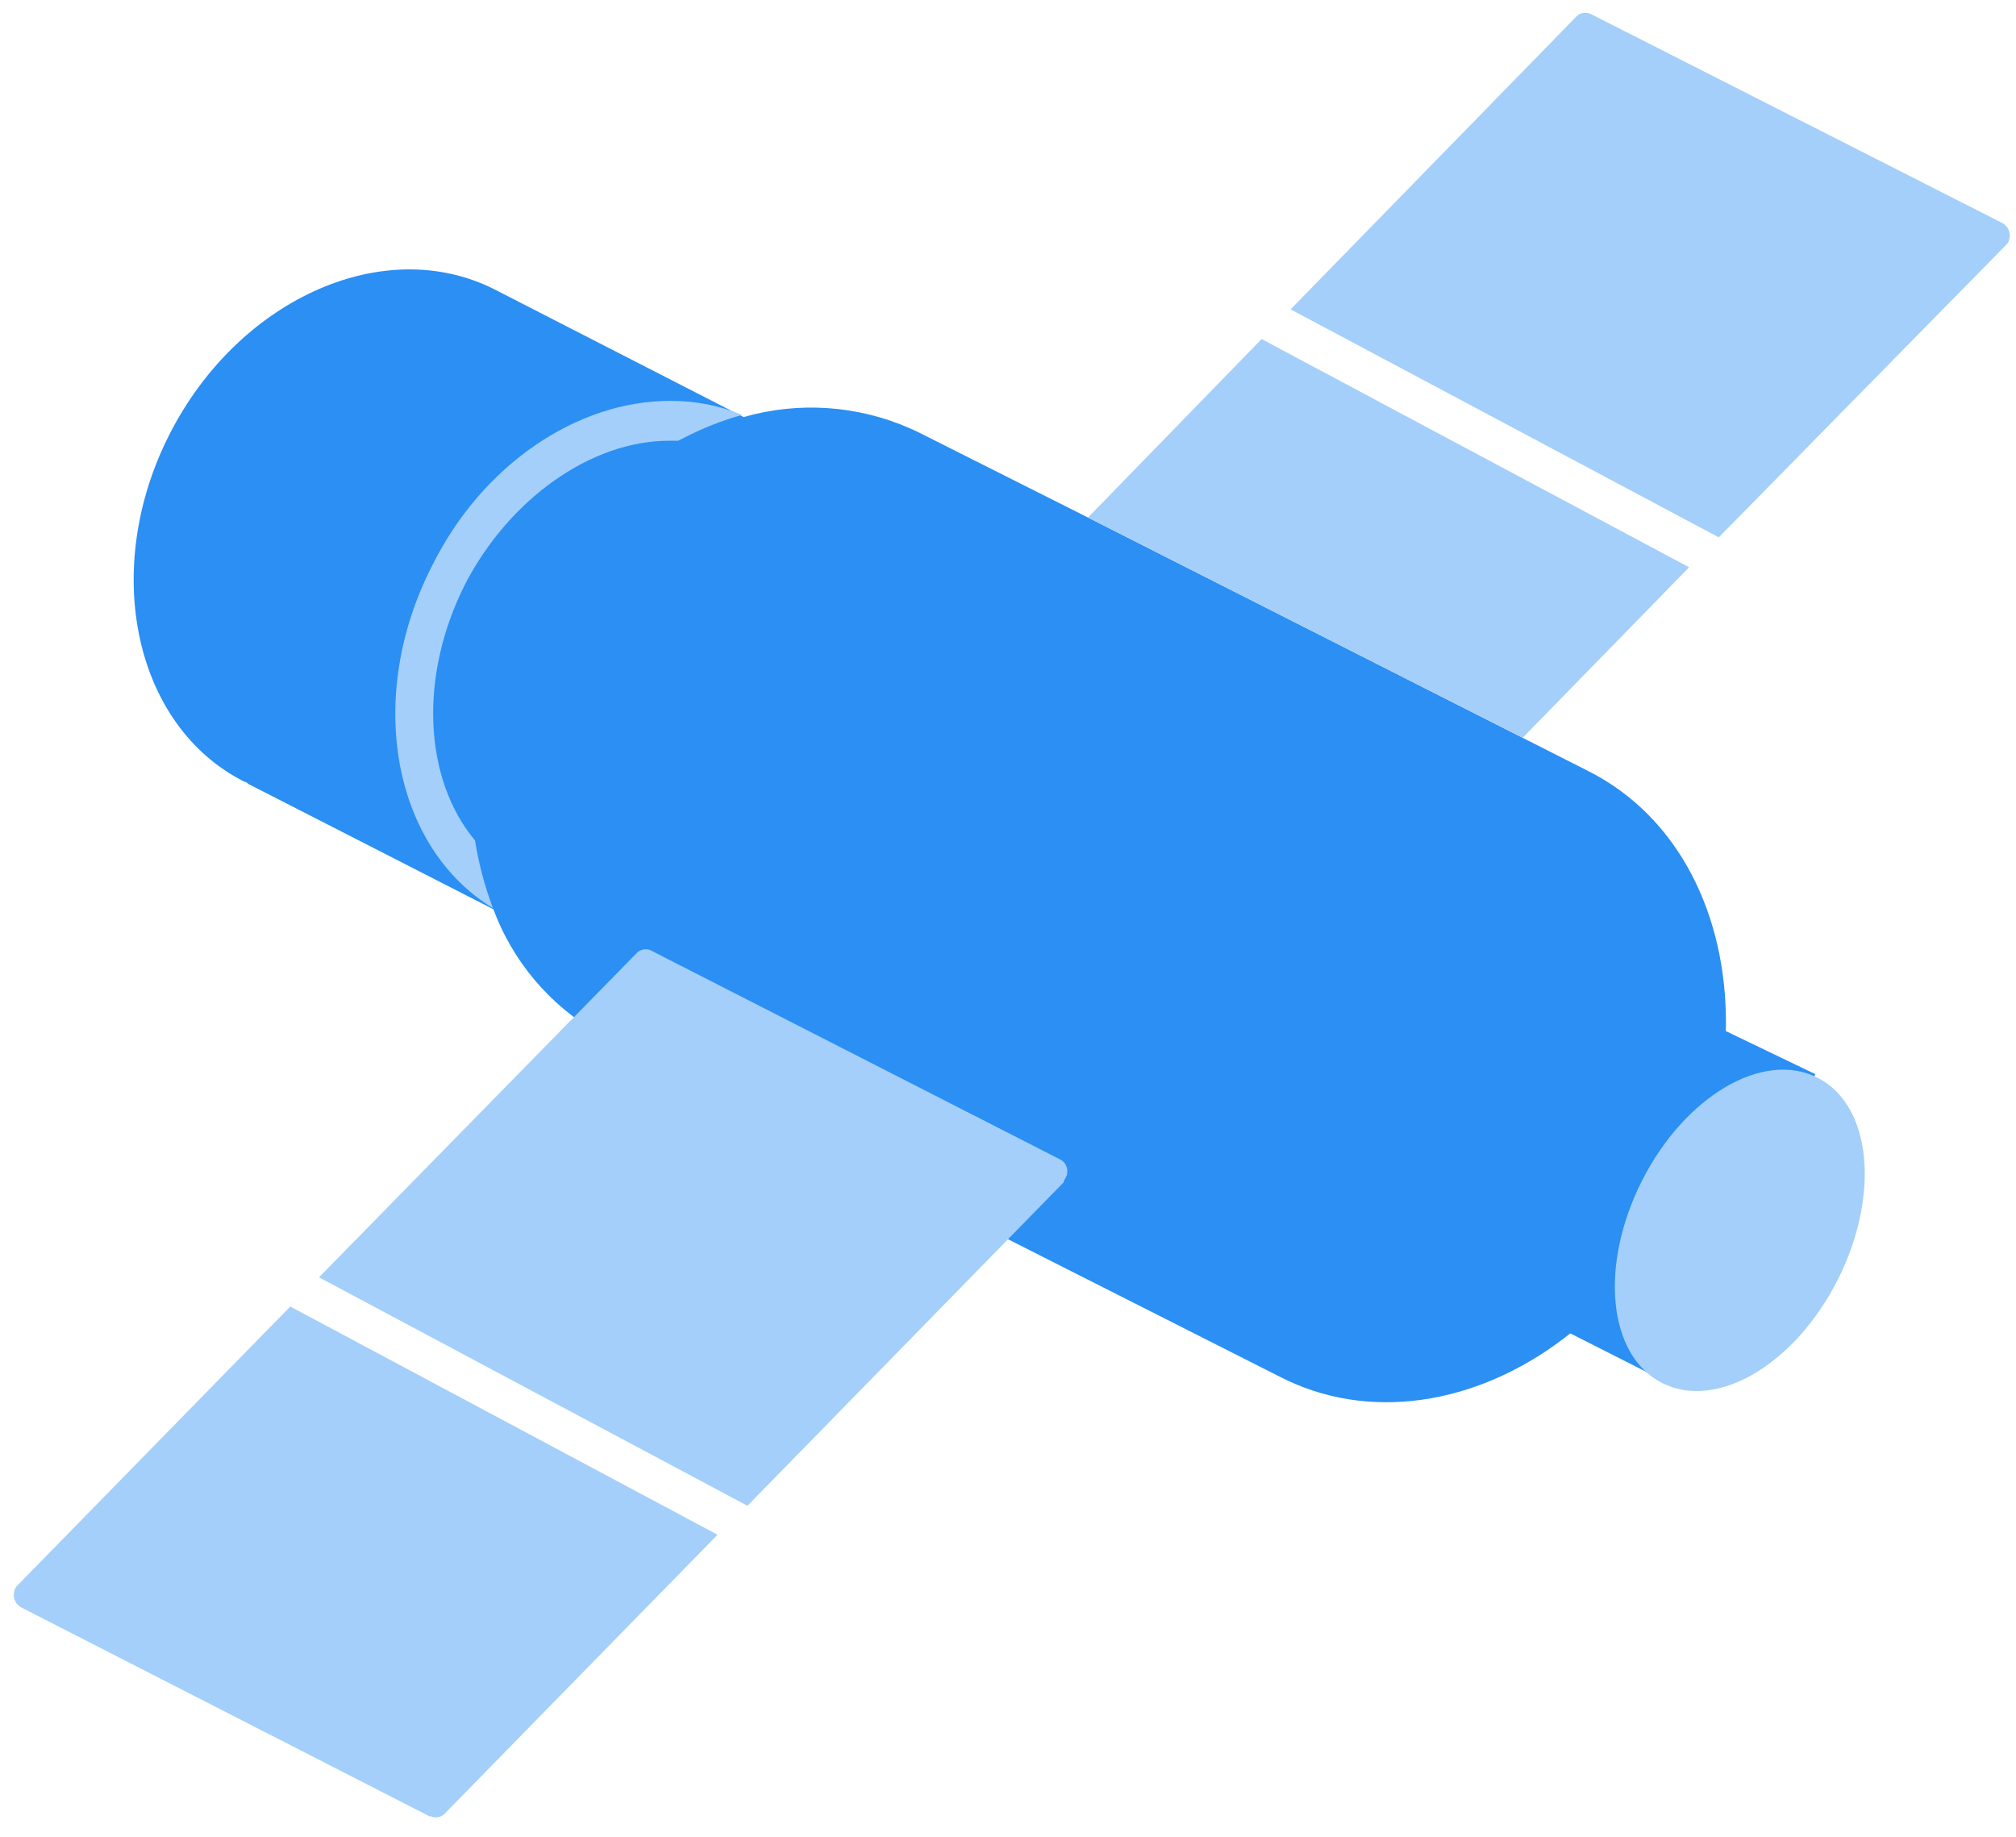
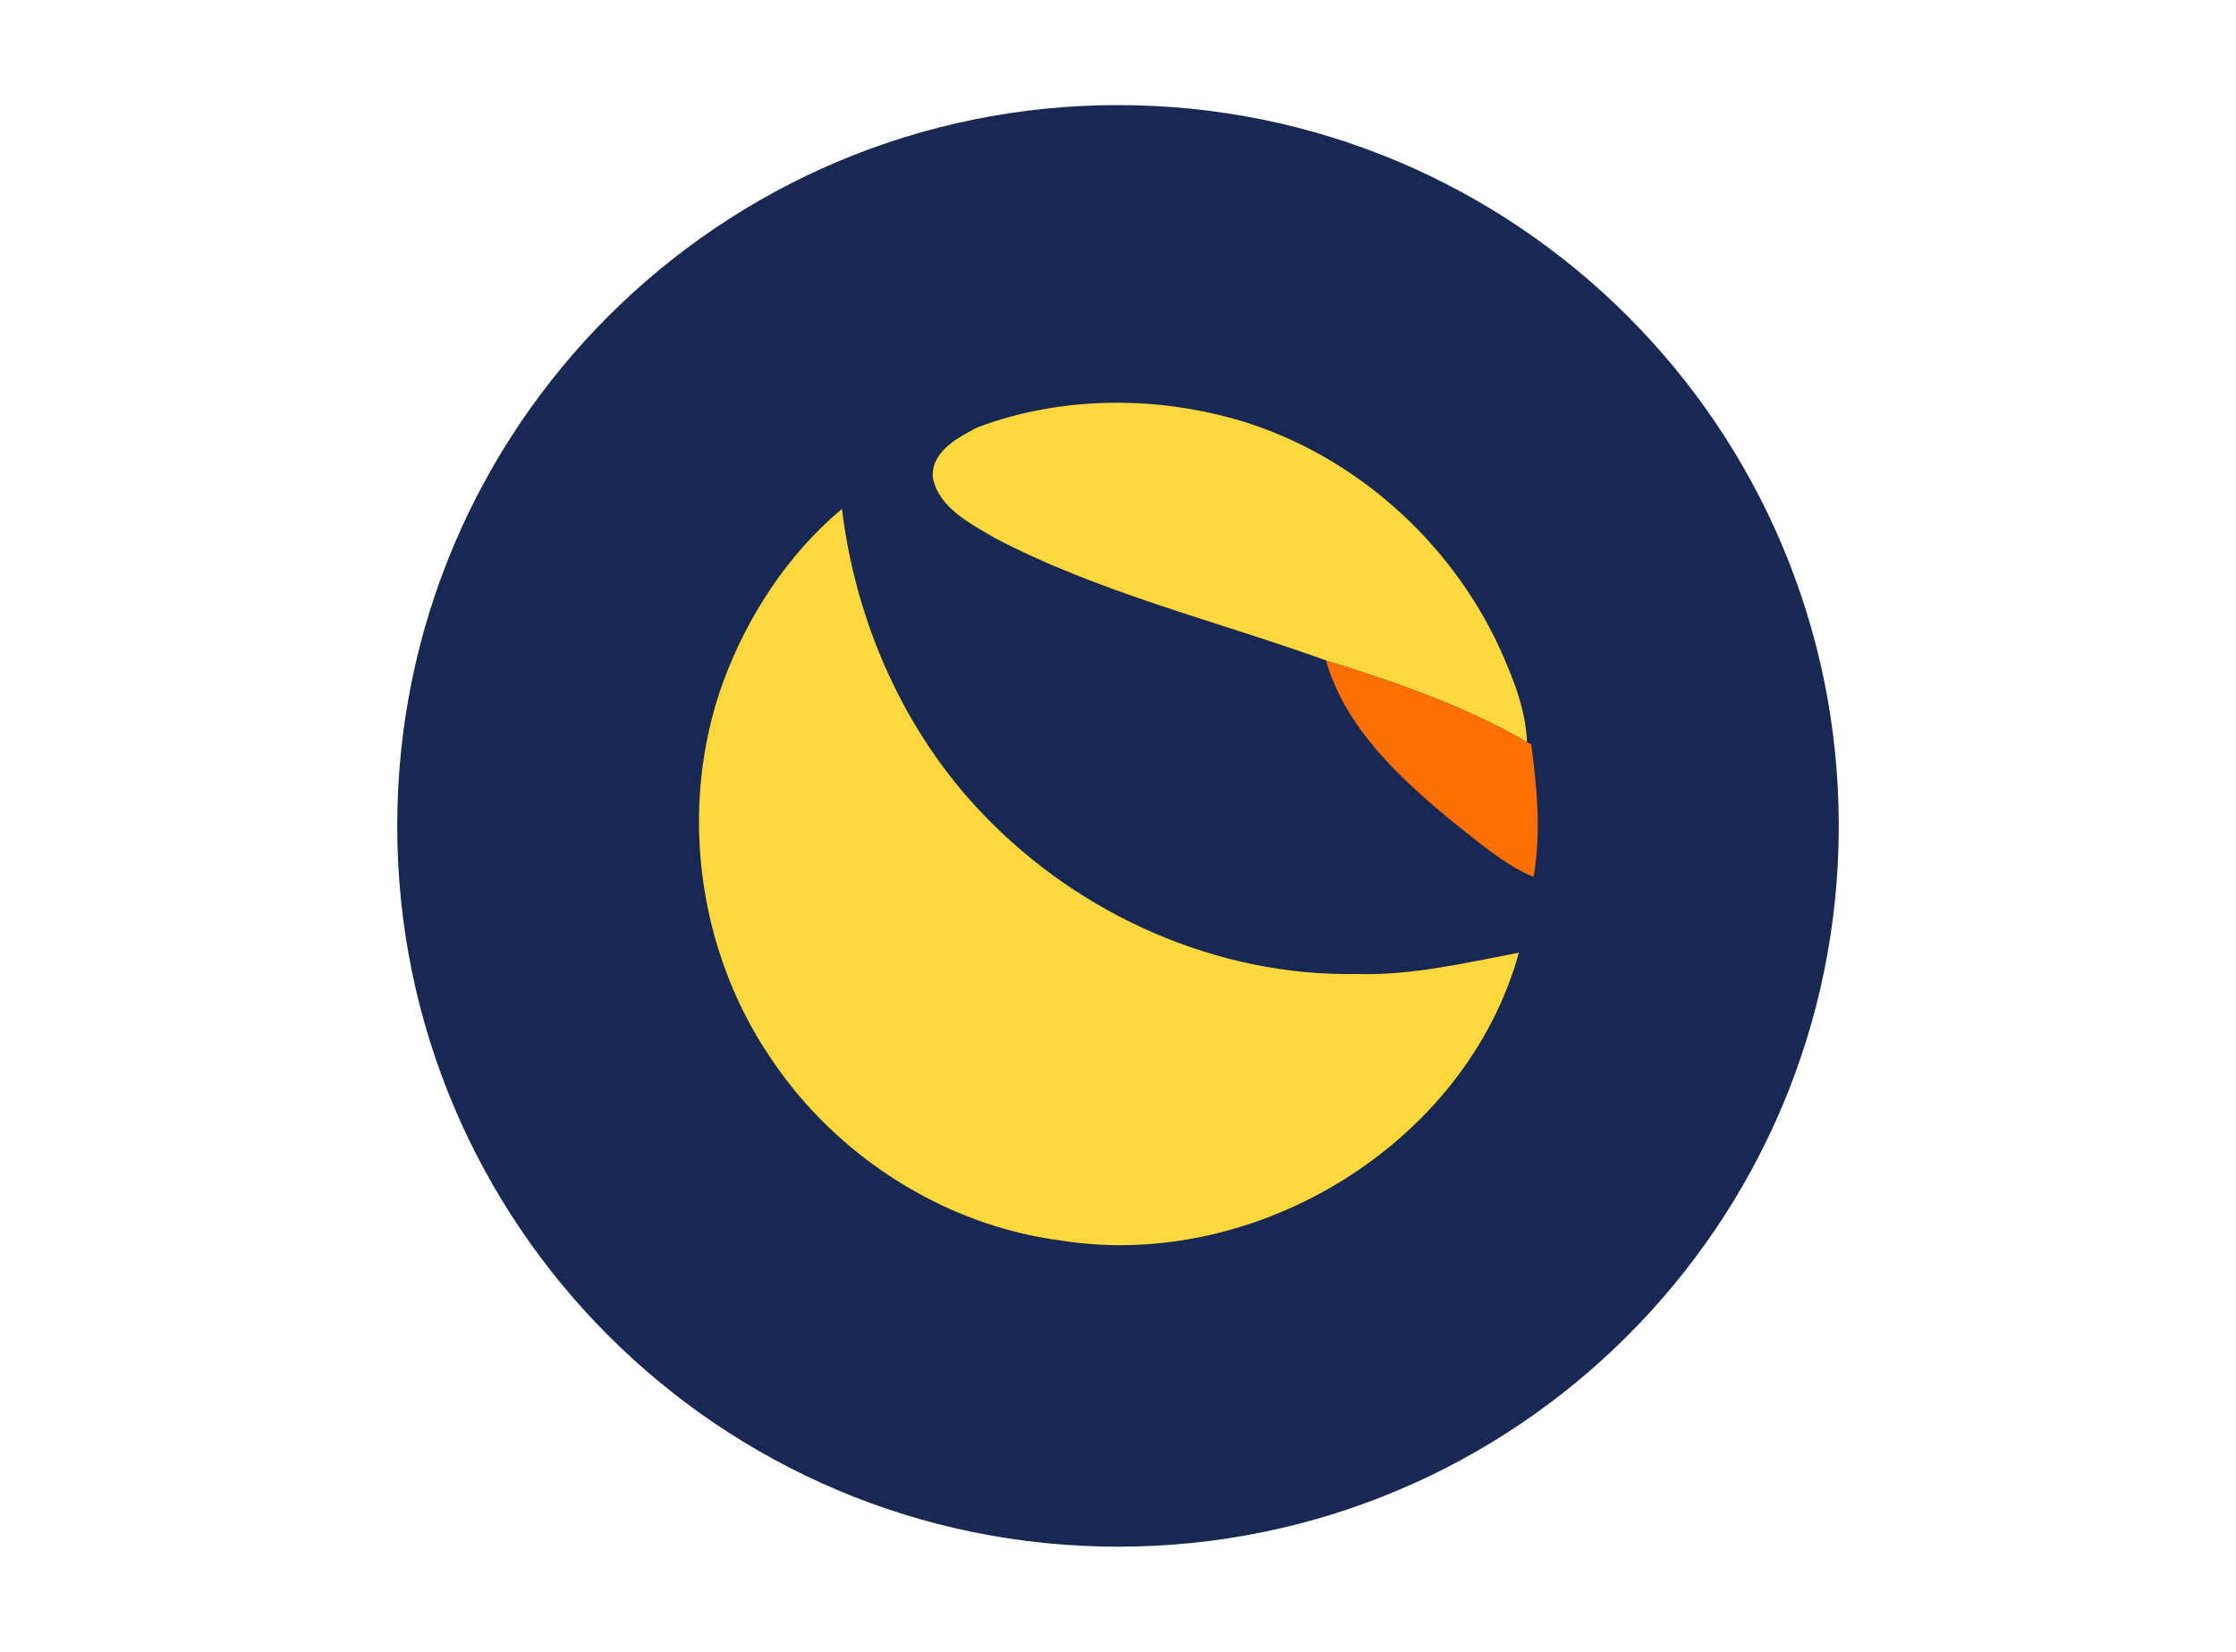
- <svg xmlns="http://www.w3.org/2000/svg" width="101" height="92">
-   <path fill="#2B8FF3" d="M8.494 21.754c3.39-6.65 10.486-9.942 15.99-7.397l.283.137 12.487 6.4a12.293 12.293 0 0 1 8.344.57l.391.18 8.518 4.284 25.118 12.728c4.488 2.291 6.878 7.2 6.843 12.677l-.006.322 4.488 2.161-7.744 15.281L78.67 66.8c-4.273 3.41-9.652 4.485-14.18 2.355l-.339-.166L30.66 52.05a.181.181 0 0 1-.146 0 11.942 11.942 0 0 1-5.653-6.133l-.142-.365-12.28-6.279a.325.325 0 0 0-.154-.102l-.04-.007c-5.542-2.795-7.2-10.647-3.75-17.41Z" />
-   <path fill="#A3CFFA" d="m14.544 65.456 21.403 11.433-13.624 13.926a.63.63 0 0 1-.738.182h-.06L1.065 80.53a.714.714 0 0 1-.23-1.062l13.709-14.013Zm17.953-17.88.099.033L53.09 58.075a.665.665 0 0 1 .34.843l-.05.1a.423.423 0 0 1-.084.134v.073l-15.85 16.212-21.464-11.445L31.857 47.79a.63.63 0 0 1 .64-.215Zm58.55 6.41c2.734 1.379 3.157 5.904 1.016 10.139-2.142 4.234-6.05 6.545-8.784 5.166-2.735-1.38-3.158-5.904-1.017-10.14 2.142-4.222 6.05-6.545 8.784-5.165ZM33.55 20.084a9.22 9.22 0 0 1 3.63.702c-1 .28-1.968.661-2.892 1.137l-.314.157h-.448c-3.944 0-8.034 2.952-10.224 7.187-2.347 4.646-2.056 9.788.496 12.837a17.39 17.39 0 0 0 .896 3.388c-5.021-3.049-6.413-10.538-3.061-17.12 2.54-5.142 7.332-8.288 11.917-8.288Zm29.655-3.098L84.622 28.42l-8.337 8.542-21.778-11.034 8.7-8.942ZM79.574.656l.1.033 20.604 10.466a.723.723 0 0 1 .35.943.508.508 0 0 1-.072.119L86.11 26.92 64.658 15.498 78.935.87a.63.63 0 0 1 .539-.23l.1.016Z" />
+ <svg xmlns="http://www.w3.org/2000/svg" version="1.1" id="Layer_1" x="0px" y="0px" viewBox="0 0 3102.2 2291.6" style="enable-background:new 0 0 3102.2 2291.6;" xml:space="preserve">
+   <style type="text/css">
+ 	.st0{fill:#172852;}
+ 	.st1{fill:#FFD83D;}
+ 	.st2{fill:#FF6F03;}
+ </style>
+   <circle class="st0" cx="1551.1" cy="1145.8" r="1000" />
+   <g>
+     <path class="st1" d="M1356.6,592.7c117.1-43.8,248.9-43.9,368.2-7.9c155.3,48.2,286.4,165.4,354.9,312.5   c18.9,41.9,37,85.6,38.8,132.2c-87.3-50.6-183-83.4-278.9-113.3c-153.4-55.3-314-93.7-459.2-169.7c-33.8-20.2-76.9-40.9-86.1-83   C1290.6,627.1,1329.1,606.8,1356.6,592.7" />
+     <path class="st1" d="M1003.1,946.7c33.9-92,89.5-177.4,165-240.7c19.2,157.9,86.4,310.5,197.4,425.3   c133.1,138.3,322.7,223.2,515.6,220c76.6,2.4,151.5-15.3,226.2-29.6c-73.5,265.6-364.6,441.9-634.3,399.5   c-162.8-20.8-313.1-117.2-403.8-253.3C966.9,1317.5,941.1,1117.8,1003.1,946.7z" />
+   </g>
+   <path class="st2" d="M1839.6,916.2c95.9,29.9,191.6,62.7,278.9,113.3l5.9,3.1c8.1,60.9,14,123,3.2,184  c-43.9-18.6-79.5-51.3-116.7-80.2C1939.3,1076.8,1866.2,1008.6,1839.6,916.2" />
</svg>
